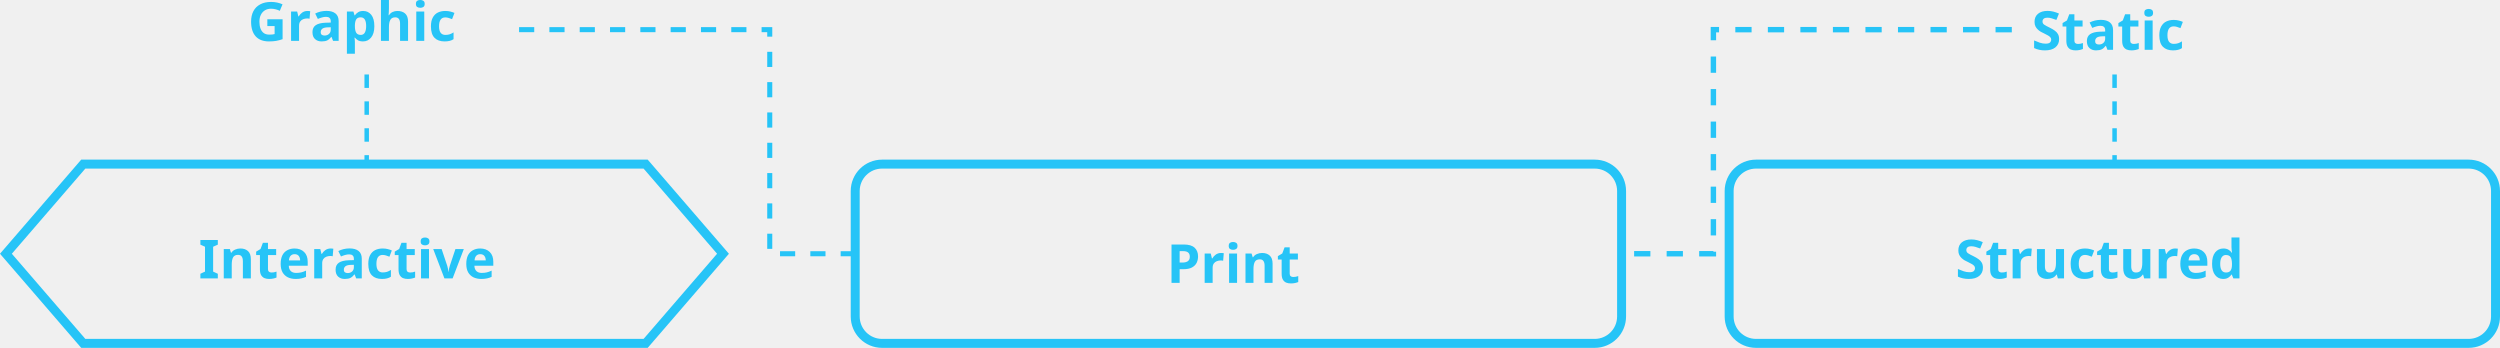
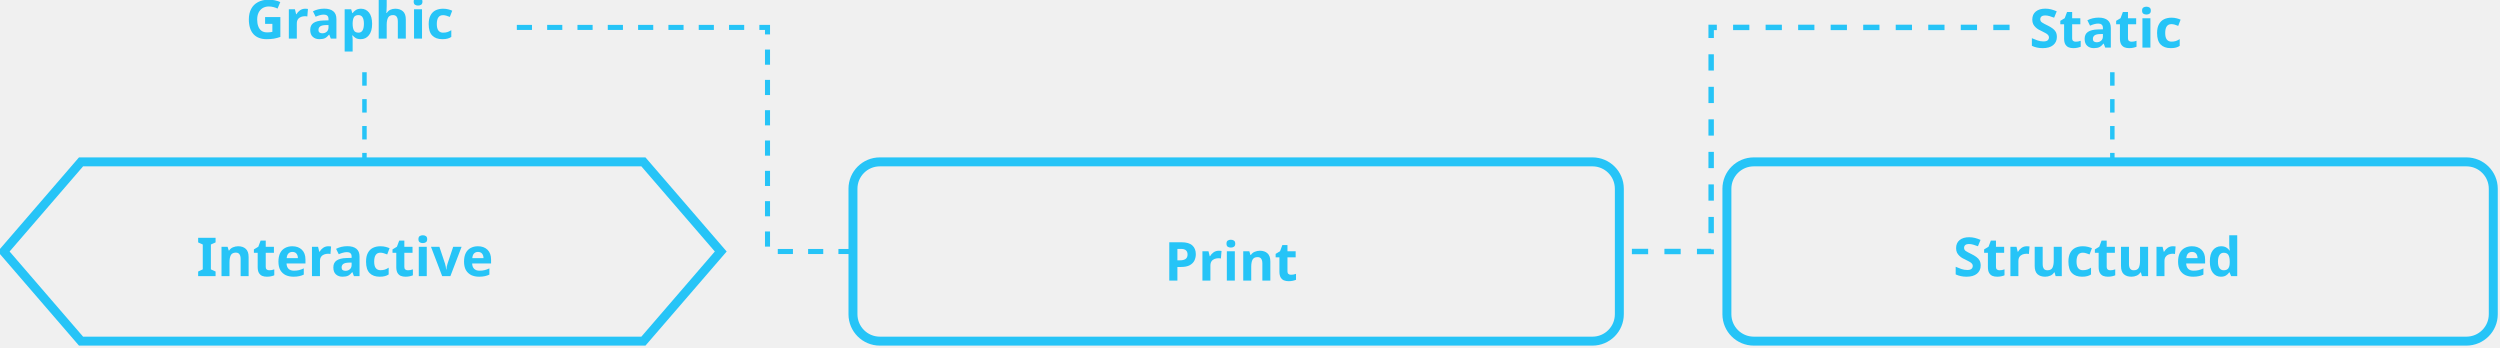
- <svg xmlns="http://www.w3.org/2000/svg" xmlns:xlink="http://www.w3.org/1999/xlink" version="1.1" width="557.821" height="77.617" viewBox="-0.5 -0.5 557.821 77.617" content="&lt;mxfile modified=&quot;2019-04-02T08:02:27.128Z&quot; host=&quot;www.draw.io&quot; agent=&quot;Mozilla/5.0 (Windows NT 6.1; Win64; x64) AppleWebKit/537.36 (KHTML, like Gecko) Chrome/73.0.368.86 Safari/537.36&quot; version=&quot;10.6.0&quot; etag=&quot;FdsoWs3k3fHUezWZNw-q&quot; type=&quot;google&quot;&gt;&lt;diagram id=&quot;5f2ae4af-fbd3-b9dc-90e3-8405dd81448f&quot; name=&quot;Page-1&quot;&gt;7V1bc6M4Fv41fkyXrlwe7Tjp2aqZqtnqqpnupy3aJg47xGQx6aT7168EAgtdMHYAOYnzQPDhJo4+fTo65yDN8PXDy+c8erz/I1vH6QyB9csML2cIUc9nWy74WQlgCL1KssmTtZDtBV+SX7EQAiF9StbxrnVikWVpkTy2hatsu41XRUsW5Xn23D7tLkvbT32MNrEm+LKKUl36d7Iu7itpgPy9/Lc42dzXT4ZeWB15iOqTxZvs7qN19iyJ8M0MX+dZVlR7Dy/XccqVV+uluu7WcrQpWB5viz4XYB8jEJLvdz4KKIjCK0qrW/yI0ifxtqKkxc/69fPsabuO+R3gDC+e75Mi/vIYrfjRZ1bhTHZfPKTi8F22LUQNYv5bL6Eo9I84L+IXSSRK/DnOHuIi/8lOEUcDT2hP4AfXv5/3leGHQnbfqogaQZFAwKa5+V5JbEfoqa/OAk1F8ZoBRvzM8uI+22TbKL3ZSxd7JYK2wuKXpPjKxZ+o+PWtPrJlJZUO8Z/fxA3+GxfFT6Hn6KnImGj/3N+z7FGvDkS6qmOXPeWr2PLGkIhWF+WbuDgAJa6LzmrN4zQqkh/txjVoDdXlPWtUk6CF6iuIdVgHkOqwJnQMVMPzVxnEgf+JtrlA1xkiBipA3hg6Q+evs8DvoTISTKYybFCZl7JHLiL+/Dy+K6Xe/554n8iUU/BOfs4fiG7X2erpgemC0Ue2/ZTu7p52fCfLN+wg74Z37P+PJH7m+5+iFT9thssj/+IFQj4CAHv727O9TfmfkWoY8O2ClFtabpczVi0BKveDcp/U+2w7L7eglHvSOayklXBZChfSDa8tN78pt40q2FtETdFURB3AUBtwjcHBO41V9pCsxP6uyLN/GnMGcfAlaXqdpVlePgbflX8ClLfRQ5Jy/PwV5+toG/HqSpMNU+5yxeojztvghaj+LYoNmydKTwDl3zAwD4EK88Z6lKkBGHA+CpuaOqDJYO4FAQwCC8qvJcCREoK4hinbv66hWZ3DJLCGaXn0AtBT+y6I4Fkh1GT4T4ZQiCHweT/dAVEq8SMot7elBEgAxpIESAx7LdExaDHs/sylROX0AuzhmBdSl7j2nBoYYRAQgsJOC0Pu+KkJxro9cQHnYKzrFp2+S3RiEoYeGz4eg84Gl0sTOhtiXUrEupCO+hdMj0+4oUtEBy4RHYSEegdM3eBCsRNTrFM8hk4ZllJWmrAbkMDCsMExHFpuL6A9FbTkzPwF9cPdOQx8/5BZoDjH5pJ7YHGB4oBQdGuiQlMkYFooWizUuTx8h22erLjxAsWBoei0K4em+MpkSCQ4hIBahvJz2efka14oKDlQUStY0AecrLqKNh7b1b7NtrGCNSHS8MQrP1lF6VwceEjW6zIebWoA7Ri1BbJyRHmoEQ1WYWcgwCbq34pRjQI7pzEqToChzTOKBMUJb2gz/F5IfTSV9o/xbn401EFCwGHYQUymgh3VquQ1aSUDJI/YU1Os6u9MI8HiDTvTSOrcsOHSSMSlf2YJK+y++hGlSvUHiLbvUr2NuFCp2qYkJ9a2yU+tVL/r3IGwThWo9eNRrX141GQNBKM0EH/QBmIFd+/m0dHErNrvxD6GU2Hf09ziGPQDv34zAkLlVmrmSPXS2q3meR79lE575CfsuoutPElQir1spPsKtlOVYriG7dQhyq0HCi02K5RioJXdELZD/FKE9P0OogbgxUA1HBjkdWqccKBkcnqqVLldz3kuNFdUGu12XP9GgwG2uKxhx6+iumqmrI6caAj0IcO6IR0kQ0nlxs5IyF7LmVijuVCpy96MiUGgA6gfZw5BUU02+htIYD4NYMhhRwoDOl1NOvXVYYqDkNrGqrYMnaXksvNNI1Z7PK6Sfc8vPZIWhPO0Lgk6DWjUPVBnl3Q66Yxqo3dTC+7Rdw3PP6dXhFNvFoEepMSWD6Uk9CnZpnXiNOrO+HsFn1zYQ1CFr3AHILo5C32ocwcZhTvIu7dPennC+hrAE5CI02zh0s4gtqSKhiya9h/UVNKktd+2v8FQyKU5+aYO3jQ3RBej5PRhcmizjN2wijcNq4xqmkwxoGlXGurpFO81NkJ0wrGRKdf2XVigQR8LFE8EGBAqbhEw5fjXqbMVAQw9ZOuX5lJkFkjG7SVjanD3a4hdel9R+N7N1ToOODHjnP6RsdNsynLMawvChEAbxjbfAH3ALN9VlqbR4y75Xkp4GTY8ONEqz1jZbliJDbplkTom4jBuiGXISuiqhbzyrnZlbbLHAogeXyp0m3AupwrbwozHOGcYaB/57n38Em144RePcZ4wvXOc1dI/axHHWu82AdQ2IWNQbx8mPOotZ5NH64TViJo+daBBWBpWpXXG/BBQ5GFIfTYi9rEXkMEag9c240wRTWiaZWec1mByH0/bGmxJyGO6Ci4gFyBv4I044P2BQA49NeVrPyJ1A3OnzvnKr2abDqW/c35k/9mlUYzbKPRsFqOjzpR/PYqjDjufPIX4x1lCrAo6LKFFO3wF1PmDkD67BZW+ttJnw1hKNwzb4TH5qxigWV39xhIfLhEcBO2BQGCA/3SfH2BTrEWpIueZwaDNGITouQa+aeik5UwNo7I3kUytfGvg6yrz6hdpgWwckh00mfqY6SgNjfo0n5e1Urp9WX2851i49CYItyieTJVSRnSeY5Pz/NxaDW1Ts4cMrQYaiGacqV9rXDiaNYv6GPC5hb3ogau+2u5ybqTuknX8PcrtY9bGcgfSpG9zSd7OrHm/TschTGbt0yHf6SfbxKm/u4Slj+3DyMZ8lWey0E3Z9zwJ2xCgqw2GmgoNBsR02RTEqbu6nGeNYsuUFUfTXZ+JAi9I7e9LVowax0h16kquyNEWDOyecg20Qds4Dk6lzosjbTaiI01PSzDifjI3GsFDjvD2A7GZ9nnYuMkHpM/iA3UjP4PkA+LcfenZbDF5lkaZULBml90IGrrQimtaYXYfbrEKNXzXMyGrOM0EF/Pr2mYwNbrQFR+4jH55av7jPxc5fz/5sF+YKZ4YQ7aMMXA6ipOcOJ3muYwR2T5qek245wNjdeCYDsTtfBZiWDTKvFLMKHCdaOqSdbS7b4aU/TPUm5kBRJ0zyW3C3+4VfnYS9jHbzuc7STLsql4dsym8uUoCQ1dSeenRs79gqgyviLLY3cELQqBAZOC5X4jT8IBwiuHXxAeUYYD8Ve2ynffzpjqdQS0hArSBvmFNLWjy/o/SudQhhWE7l3pfmgWmwwVwRpxG0RviNHgsp2kXjM1pdQB22kSBFp5c4oScB06AMvqi3gGcIIq7LhgBJ07d7HvHAE7WVzNEGTAQDW/5HtNcOSFhJeN9l9gjzVHY7KHm6P6KvWxhuMuy2Quau+yfS5qjN4ayXDeyxdWGL56crCyjSn39CqL10FRKxZ1LI88P3VsDeGa9tSnlWyVYjfCkWmlT40mZU9PRZ1+3/DRzuKk5eMGpM7iFgXIj1dc6YtoWdR9fsE0wSVqxg6U02cbbIiAX/lRqyrmfzJ9KnftTbckcZn9qR58HpEV4m/T5Zr3Txodar3f6PpDZZ4n3Y8AJ1QkqsWklCC+cCp5O180r4WlbCEJeEdq/wHMaeKJQgedVY8DJ+KzHrkPjM82+/Y6+XuH889/Zxv/3X/+Jf/2aaDF4TUsGXVoVpy8Gf2XIW/VNFtgQi8Eb1eZ2sQ1AKSWe5RPIOdYidQcjcm9wuNU7Ivcq7PGPClXwmQZiA623wX7mGa/RvdnNx9d/ZOuYn/F/&lt;/diagram&gt;&lt;/mxfile&gt;" id="svg334">
+ <svg xmlns="http://www.w3.org/2000/svg" xmlns:xlink="http://www.w3.org/1999/xlink" version="1.1" viewBox="0 0 557.821 77.617" content="&lt;mxfile modified=&quot;2019-04-02T08:02:27.128Z&quot; host=&quot;www.draw.io&quot; agent=&quot;Mozilla/5.0 (Windows NT 6.1; Win64; x64) AppleWebKit/537.36 (KHTML, like Gecko) Chrome/73.0.368.86 Safari/537.36&quot; version=&quot;10.6.0&quot; etag=&quot;FdsoWs3k3fHUezWZNw-q&quot; type=&quot;google&quot;&gt;&lt;diagram id=&quot;5f2ae4af-fbd3-b9dc-90e3-8405dd81448f&quot; name=&quot;Page-1&quot;&gt;7V1bc6M4Fv41fkyXrlwe7Tjp2aqZqtnqqpnupy3aJg47xGQx6aT7168EAgtdMHYAOYnzQPDhJo4+fTo65yDN8PXDy+c8erz/I1vH6QyB9csML2cIUc9nWy74WQlgCL1KssmTtZDtBV+SX7EQAiF9StbxrnVikWVpkTy2hatsu41XRUsW5Xn23D7tLkvbT32MNrEm+LKKUl36d7Iu7itpgPy9/Lc42dzXT4ZeWB15iOqTxZvs7qN19iyJ8M0MX+dZVlR7Dy/XccqVV+uluu7WcrQpWB5viz4XYB8jEJLvdz4KKIjCK0qrW/yI0ifxtqKkxc/69fPsabuO+R3gDC+e75Mi/vIYrfjRZ1bhTHZfPKTi8F22LUQNYv5bL6Eo9I84L+IXSSRK/DnOHuIi/8lOEUcDT2hP4AfXv5/3leGHQnbfqogaQZFAwKa5+V5JbEfoqa/OAk1F8ZoBRvzM8uI+22TbKL3ZSxd7JYK2wuKXpPjKxZ+o+PWtPrJlJZUO8Z/fxA3+GxfFT6Hn6KnImGj/3N+z7FGvDkS6qmOXPeWr2PLGkIhWF+WbuDgAJa6LzmrN4zQqkh/txjVoDdXlPWtUk6CF6iuIdVgHkOqwJnQMVMPzVxnEgf+JtrlA1xkiBipA3hg6Q+evs8DvoTISTKYybFCZl7JHLiL+/Dy+K6Xe/554n8iUU/BOfs4fiG7X2erpgemC0Ue2/ZTu7p52fCfLN+wg74Z37P+PJH7m+5+iFT9thssj/+IFQj4CAHv727O9TfmfkWoY8O2ClFtabpczVi0BKveDcp/U+2w7L7eglHvSOayklXBZChfSDa8tN78pt40q2FtETdFURB3AUBtwjcHBO41V9pCsxP6uyLN/GnMGcfAlaXqdpVlePgbflX8ClLfRQ5Jy/PwV5+toG/HqSpMNU+5yxeojztvghaj+LYoNmydKTwDl3zAwD4EK88Z6lKkBGHA+CpuaOqDJYO4FAQwCC8qvJcCREoK4hinbv66hWZ3DJLCGaXn0AtBT+y6I4Fkh1GT4T4ZQiCHweT/dAVEq8SMot7elBEgAxpIESAx7LdExaDHs/sylROX0AuzhmBdSl7j2nBoYYRAQgsJOC0Pu+KkJxro9cQHnYKzrFp2+S3RiEoYeGz4eg84Gl0sTOhtiXUrEupCO+hdMj0+4oUtEBy4RHYSEegdM3eBCsRNTrFM8hk4ZllJWmrAbkMDCsMExHFpuL6A9FbTkzPwF9cPdOQx8/5BZoDjH5pJ7YHGB4oBQdGuiQlMkYFooWizUuTx8h22erLjxAsWBoei0K4em+MpkSCQ4hIBahvJz2efka14oKDlQUStY0AecrLqKNh7b1b7NtrGCNSHS8MQrP1lF6VwceEjW6zIebWoA7Ri1BbJyRHmoEQ1WYWcgwCbq34pRjQI7pzEqToChzTOKBMUJb2gz/F5IfTSV9o/xbn401EFCwGHYQUymgh3VquQ1aSUDJI/YU1Os6u9MI8HiDTvTSOrcsOHSSMSlf2YJK+y++hGlSvUHiLbvUr2NuFCp2qYkJ9a2yU+tVL/r3IGwThWo9eNRrX141GQNBKM0EH/QBmIFd+/m0dHErNrvxD6GU2Hf09ziGPQDv34zAkLlVmrmSPXS2q3meR79lE575CfsuoutPElQir1spPsKtlOVYriG7dQhyq0HCi02K5RioJXdELZD/FKE9P0OogbgxUA1HBjkdWqccKBkcnqqVLldz3kuNFdUGu12XP9GgwG2uKxhx6+iumqmrI6caAj0IcO6IR0kQ0nlxs5IyF7LmVijuVCpy96MiUGgA6gfZw5BUU02+htIYD4NYMhhRwoDOl1NOvXVYYqDkNrGqrYMnaXksvNNI1Z7PK6Sfc8vPZIWhPO0Lgk6DWjUPVBnl3Q66Yxqo3dTC+7Rdw3PP6dXhFNvFoEepMSWD6Uk9CnZpnXiNOrO+HsFn1zYQ1CFr3AHILo5C32ocwcZhTvIu7dPennC+hrAE5CI02zh0s4gtqSKhiya9h/UVNKktd+2v8FQyKU5+aYO3jQ3RBej5PRhcmizjN2wijcNq4xqmkwxoGlXGurpFO81NkJ0wrGRKdf2XVigQR8LFE8EGBAqbhEw5fjXqbMVAQw9ZOuX5lJkFkjG7SVjanD3a4hdel9R+N7N1ToOODHjnP6RsdNsynLMawvChEAbxjbfAH3ALN9VlqbR4y75Xkp4GTY8ONEqz1jZbliJDbplkTom4jBuiGXISuiqhbzyrnZlbbLHAogeXyp0m3AupwrbwozHOGcYaB/57n38Em144RePcZ4wvXOc1dI/axHHWu82AdQ2IWNQbx8mPOotZ5NH64TViJo+daBBWBpWpXXG/BBQ5GFIfTYi9rEXkMEag9c240wRTWiaZWec1mByH0/bGmxJyGO6Ci4gFyBv4I044P2BQA49NeVrPyJ1A3OnzvnKr2abDqW/c35k/9mlUYzbKPRsFqOjzpR/PYqjDjufPIX4x1lCrAo6LKFFO3wF1PmDkD67BZW+ttJnw1hKNwzb4TH5qxigWV39xhIfLhEcBO2BQGCA/3SfH2BTrEWpIueZwaDNGITouQa+aeik5UwNo7I3kUytfGvg6yrz6hdpgWwckh00mfqY6SgNjfo0n5e1Urp9WX2851i49CYItyieTJVSRnSeY5Pz/NxaDW1Ts4cMrQYaiGacqV9rXDiaNYv6GPC5hb3ogau+2u5ybqTuknX8PcrtY9bGcgfSpG9zSd7OrHm/TschTGbt0yHf6SfbxKm/u4Slj+3DyMZ8lWey0E3Z9zwJ2xCgqw2GmgoNBsR02RTEqbu6nGeNYsuUFUfTXZ+JAi9I7e9LVowax0h16kquyNEWDOyecg20Qds4Dk6lzosjbTaiI01PSzDifjI3GsFDjvD2A7GZ9nnYuMkHpM/iA3UjP4PkA+LcfenZbDF5lkaZULBml90IGrrQimtaYXYfbrEKNXzXMyGrOM0EF/Pr2mYwNbrQFR+4jH55av7jPxc5fz/5sF+YKZ4YQ7aMMXA6ipOcOJ3muYwR2T5qek245wNjdeCYDsTtfBZiWDTKvFLMKHCdaOqSdbS7b4aU/TPUm5kBRJ0zyW3C3+4VfnYS9jHbzuc7STLsql4dsym8uUoCQ1dSeenRs79gqgyviLLY3cELQqBAZOC5X4jT8IBwiuHXxAeUYYD8Ve2ynffzpjqdQS0hArSBvmFNLWjy/o/SudQhhWE7l3pfmgWmwwVwRpxG0RviNHgsp2kXjM1pdQB22kSBFp5c4oScB06AMvqi3gGcIIq7LhgBJ07d7HvHAE7WVzNEGTAQDW/5HtNcOSFhJeN9l9gjzVHY7KHm6P6KvWxhuMuy2Quau+yfS5qjN4ayXDeyxdWGL56crCyjSn39CqL10FRKxZ1LI88P3VsDeGa9tSnlWyVYjfCkWmlT40mZU9PRZ1+3/DRzuKk5eMGpM7iFgXIj1dc6YtoWdR9fsE0wSVqxg6U02cbbIiAX/lRqyrmfzJ9KnftTbckcZn9qR58HpEV4m/T5Zr3Txodar3f6PpDZZ4n3Y8AJ1QkqsWklCC+cCp5O180r4WlbCEJeEdq/wHMaeKJQgedVY8DJ+KzHrkPjM82+/Y6+XuH889/Zxv/3X/+Jf/2aaDF4TUsGXVoVpy8Gf2XIW/VNFtgQi8Eb1eZ2sQ1AKSWe5RPIOdYidQcjcm9wuNU7Ivcq7PGPClXwmQZiA623wX7mGa/RvdnNx9d/ZOuYn/F/&lt;/diagram&gt;&lt;/mxfile&gt;" id="svg334">
  <style type="text/css" id="style2">
    a {
      text-decoration:none;
    }
  </style>
  <defs id="defs4" />
  <g id="g332" transform="translate(-131.6791,-763.8828)">
    <rect x="322" y="800" width="171" height="40" rx="6" ry="6" fill="#ffffff" stroke="#000000" stroke-width="2" pointer-events="none" id="rect236" style="fill:none;stroke:#26c4f7;stroke-opacity:1" />
    <rect x="517" y="800" width="171" height="40" rx="6" ry="6" fill="#ffffff" stroke="#000000" stroke-width="2" pointer-events="none" id="rect244" style="fill:none;stroke:#26c4f7;stroke-opacity:1" />
    <path d="m 149.76,800 h 125.48 l 17.26,20 -17.26,20 H 149.76 L 132.5,820 Z" fill="#ffffff" stroke="#000000" stroke-width="2" stroke-miterlimit="10" pointer-events="none" id="path252" style="fill:none;stroke:#26c4f7;stroke-opacity:1" />
    <path d="m 603,780 v 20 0" fill="none" stroke="#000000" stroke-miterlimit="10" stroke-dasharray="3, 3" pointer-events="none" id="path284" style="stroke:#26c4f7;stroke-opacity:1" />
    <path d="m 580.072,770 h -66.585 v 50 H 493" fill="none" stroke="#000000" stroke-miterlimit="10" stroke-dasharray="3.629, 3.629" pointer-events="none" id="path286" style="stroke:#26c4f7;stroke-width:1.21;stroke-opacity:1" />
    <path d="m 247,770 h 55.932 v 50 H 322" fill="none" stroke="#000000" stroke-miterlimit="10" stroke-dasharray="3.382, 3.382" pointer-events="none" id="path294" style="stroke:#26c4f7;stroke-width:1.127;stroke-opacity:1" />
    <path d="m 213,780 v 20" fill="none" stroke="#000000" stroke-miterlimit="10" stroke-dasharray="3, 3" pointer-events="none" id="path304" style="stroke:#26c4f7;stroke-opacity:1" />
    <text xml:space="preserve" style="font-size:24px;line-height:1.25;font-family:sans-serif" x="344.5" y="109.5" id="text350">
      <tspan id="tspan348" x="344.5" y="109.5" />
    </text>
-     <a xlink:href="Interactive_view" id="a495" transform="translate(22,-2)" style="text-decoration:none;text-decoration-line:none">
+     <a xlink:href="Interactive_view" style="text-decoration:none;text-decoration-line:none" transform="translate(22,-2)" id="a495">
      <text xml:space="preserve" style="font-weight:bold;font-size:12px;line-height:1.25;font-family:sans-serif;-inkscape-font-specification:'sans-serif Bold'" x="153.5" y="827.5" id="text493">
        <tspan id="tspan491" x="153.5" y="827.5" style="fill:#26c4f7;fill-opacity:1">Interactive</tspan>
      </text>
    </a>
-     <a xlink:href="Print_view" id="a511" transform="translate(30,4)" style="text-decoration:none;text-decoration-line:none">
+     <a xlink:href="Print_view" style="text-decoration:none;text-decoration-line:none" transform="translate(30,4)" id="a511">
      <text xml:space="preserve" style="font-weight:bold;font-size:12px;line-height:1.25;font-family:sans-serif;-inkscape-font-specification:'sans-serif Bold'" x="361.5" y="822.5" id="text509">
        <tspan id="tspan507" x="361.5" y="822.5" style="fill:#26c4f7;fill-opacity:1">Print</tspan>
      </text>
    </a>
-     <a xlink:href="Structured_view" id="a519" transform="translate(-16,2)" style="text-decoration:none;text-decoration-line:none">
+     <a xlink:href="Structured_view" style="text-decoration:none;text-decoration-line:none" transform="translate(-16,2)" id="a519">
      <text xml:space="preserve" style="font-weight:bold;font-size:12px;line-height:1.25;font-family:sans-serif;-inkscape-font-specification:'sans-serif Bold'" x="583.5" y="823.5" id="text517">
        <tspan id="tspan515" x="583.5" y="823.5" style="fill:#26c4f7;fill-opacity:1">Structured</tspan>
      </text>
    </a>
-     <a xlink:href="Form_views" id="a527" transform="translate(0,6)" style="text-decoration:none;text-decoration-line:none">
+     <a xlink:href="Form_views" style="text-decoration:none;text-decoration-line:none" transform="translate(0,6)" id="a527">
      <text xml:space="preserve" style="font-weight:bold;font-size:12px;line-height:1.25;font-family:sans-serif;-inkscape-font-specification:'sans-serif Bold'" x="186.5" y="766.5" id="text525">
        <tspan id="tspan523" x="186.5" y="766.5" style="fill:#26c4f7;fill-opacity:1">Graphic</tspan>
      </text>
    </a>
-     <a xlink:href="Static_view" id="a535" transform="translate(14,4)" style="text-decoration:none;text-decoration-line:none">
+     <a xlink:href="Static_view" style="text-decoration:none;text-decoration-line:none" transform="translate(14,4)" id="a535">
      <text xml:space="preserve" style="font-weight:bold;font-size:12px;line-height:1.25;font-family:sans-serif;-inkscape-font-specification:'sans-serif Bold'" x="570.5" y="770.5" id="text533">
        <tspan id="tspan531" x="570.5" y="770.5" style="fill:#26c4f7;fill-opacity:1">Static</tspan>
      </text>
    </a>
  </g>
</svg>
